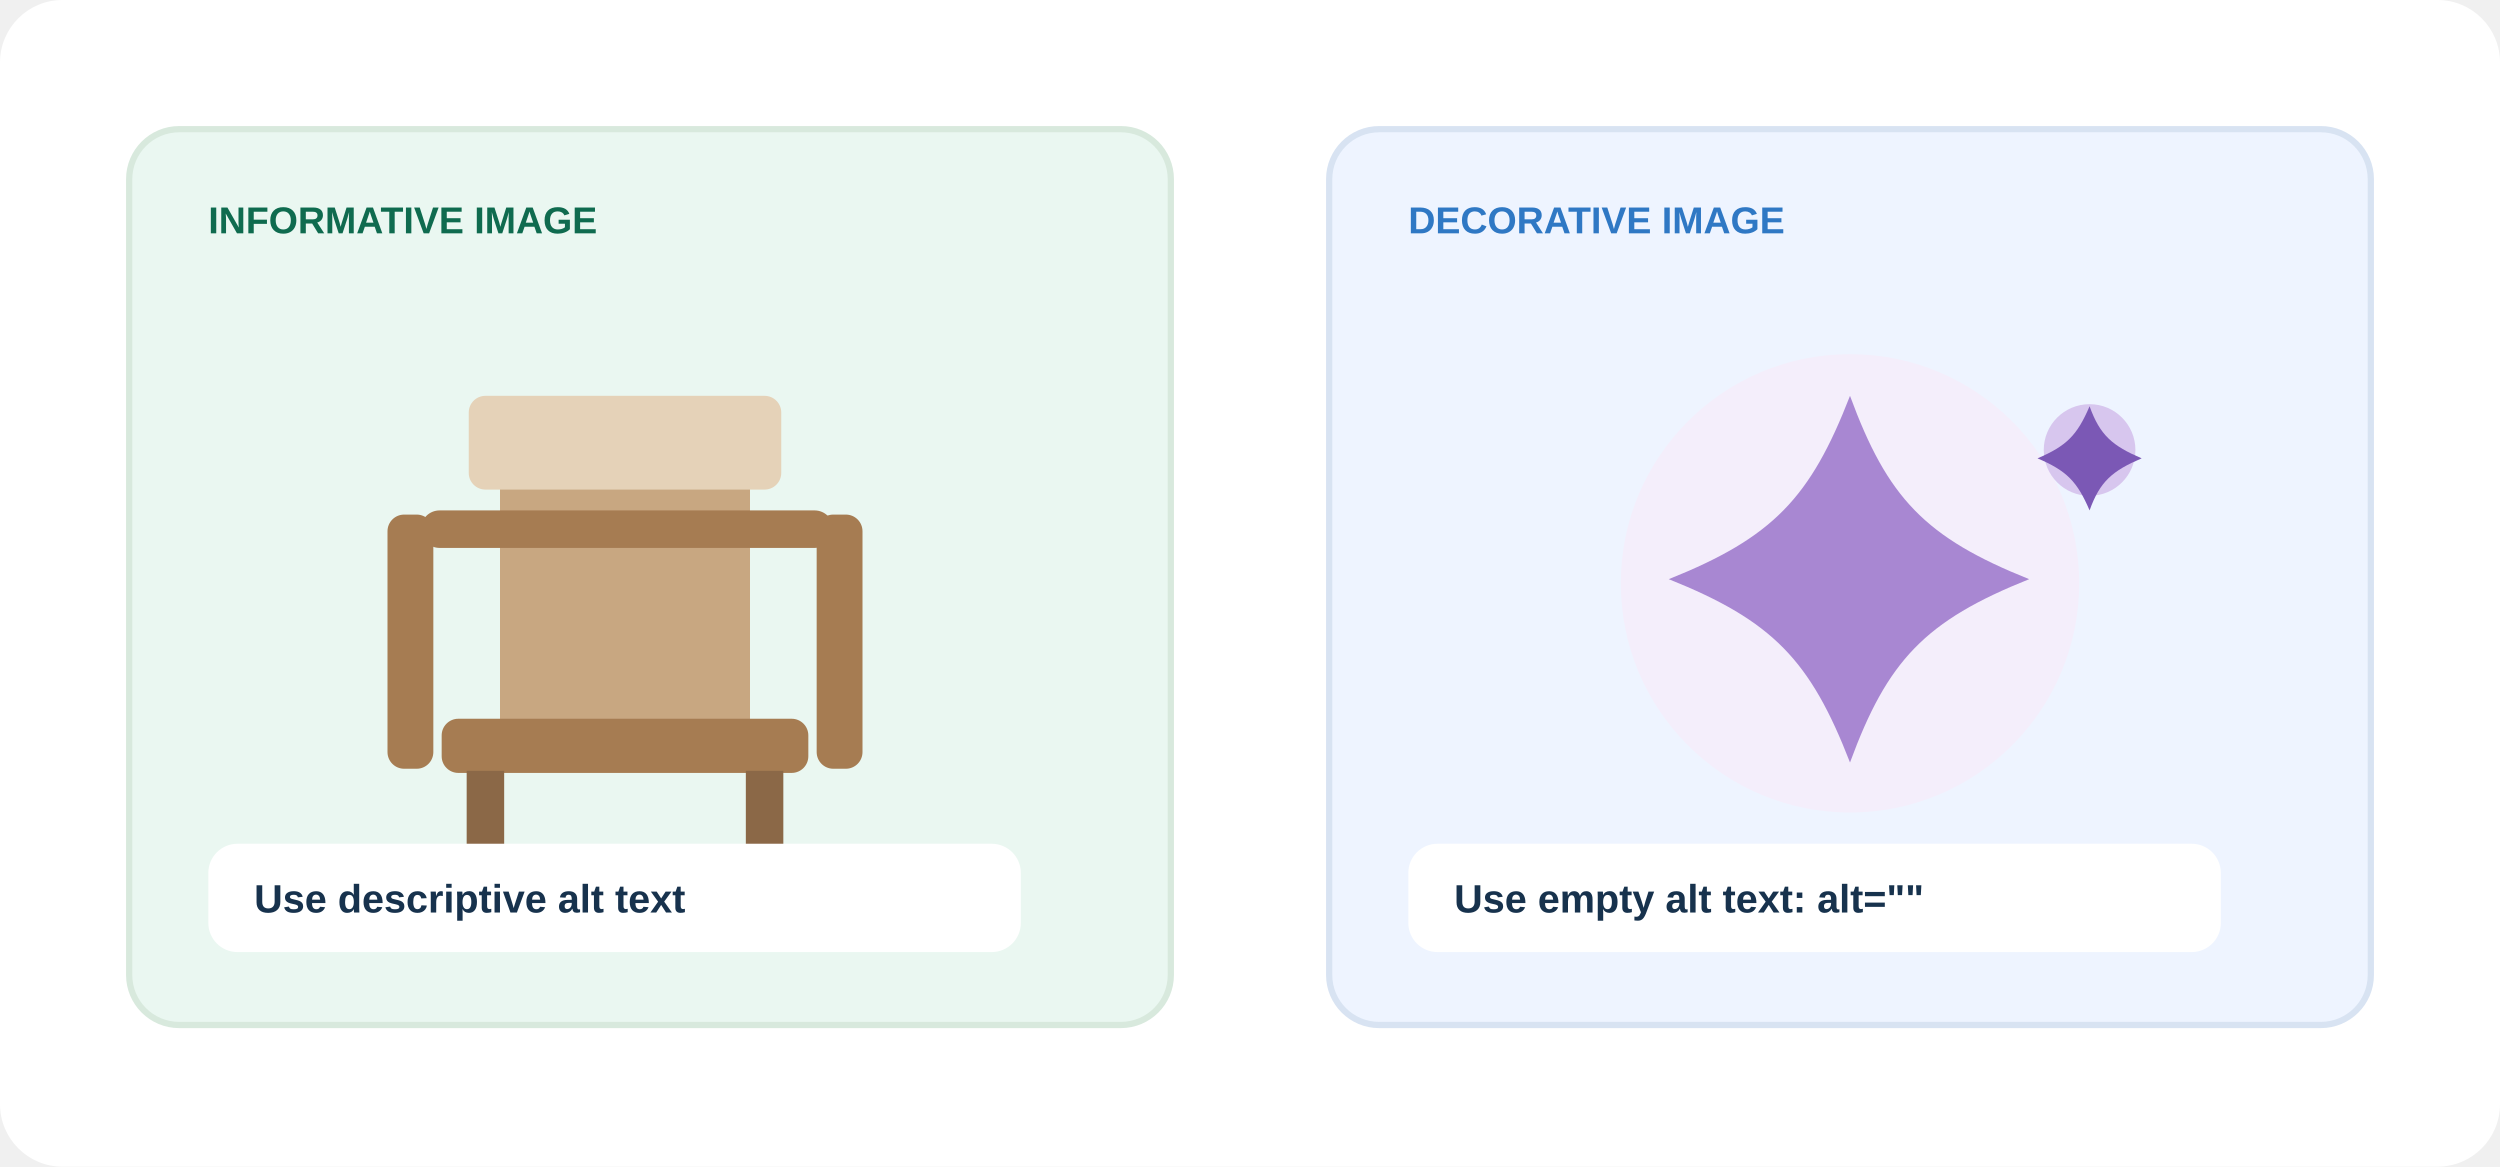
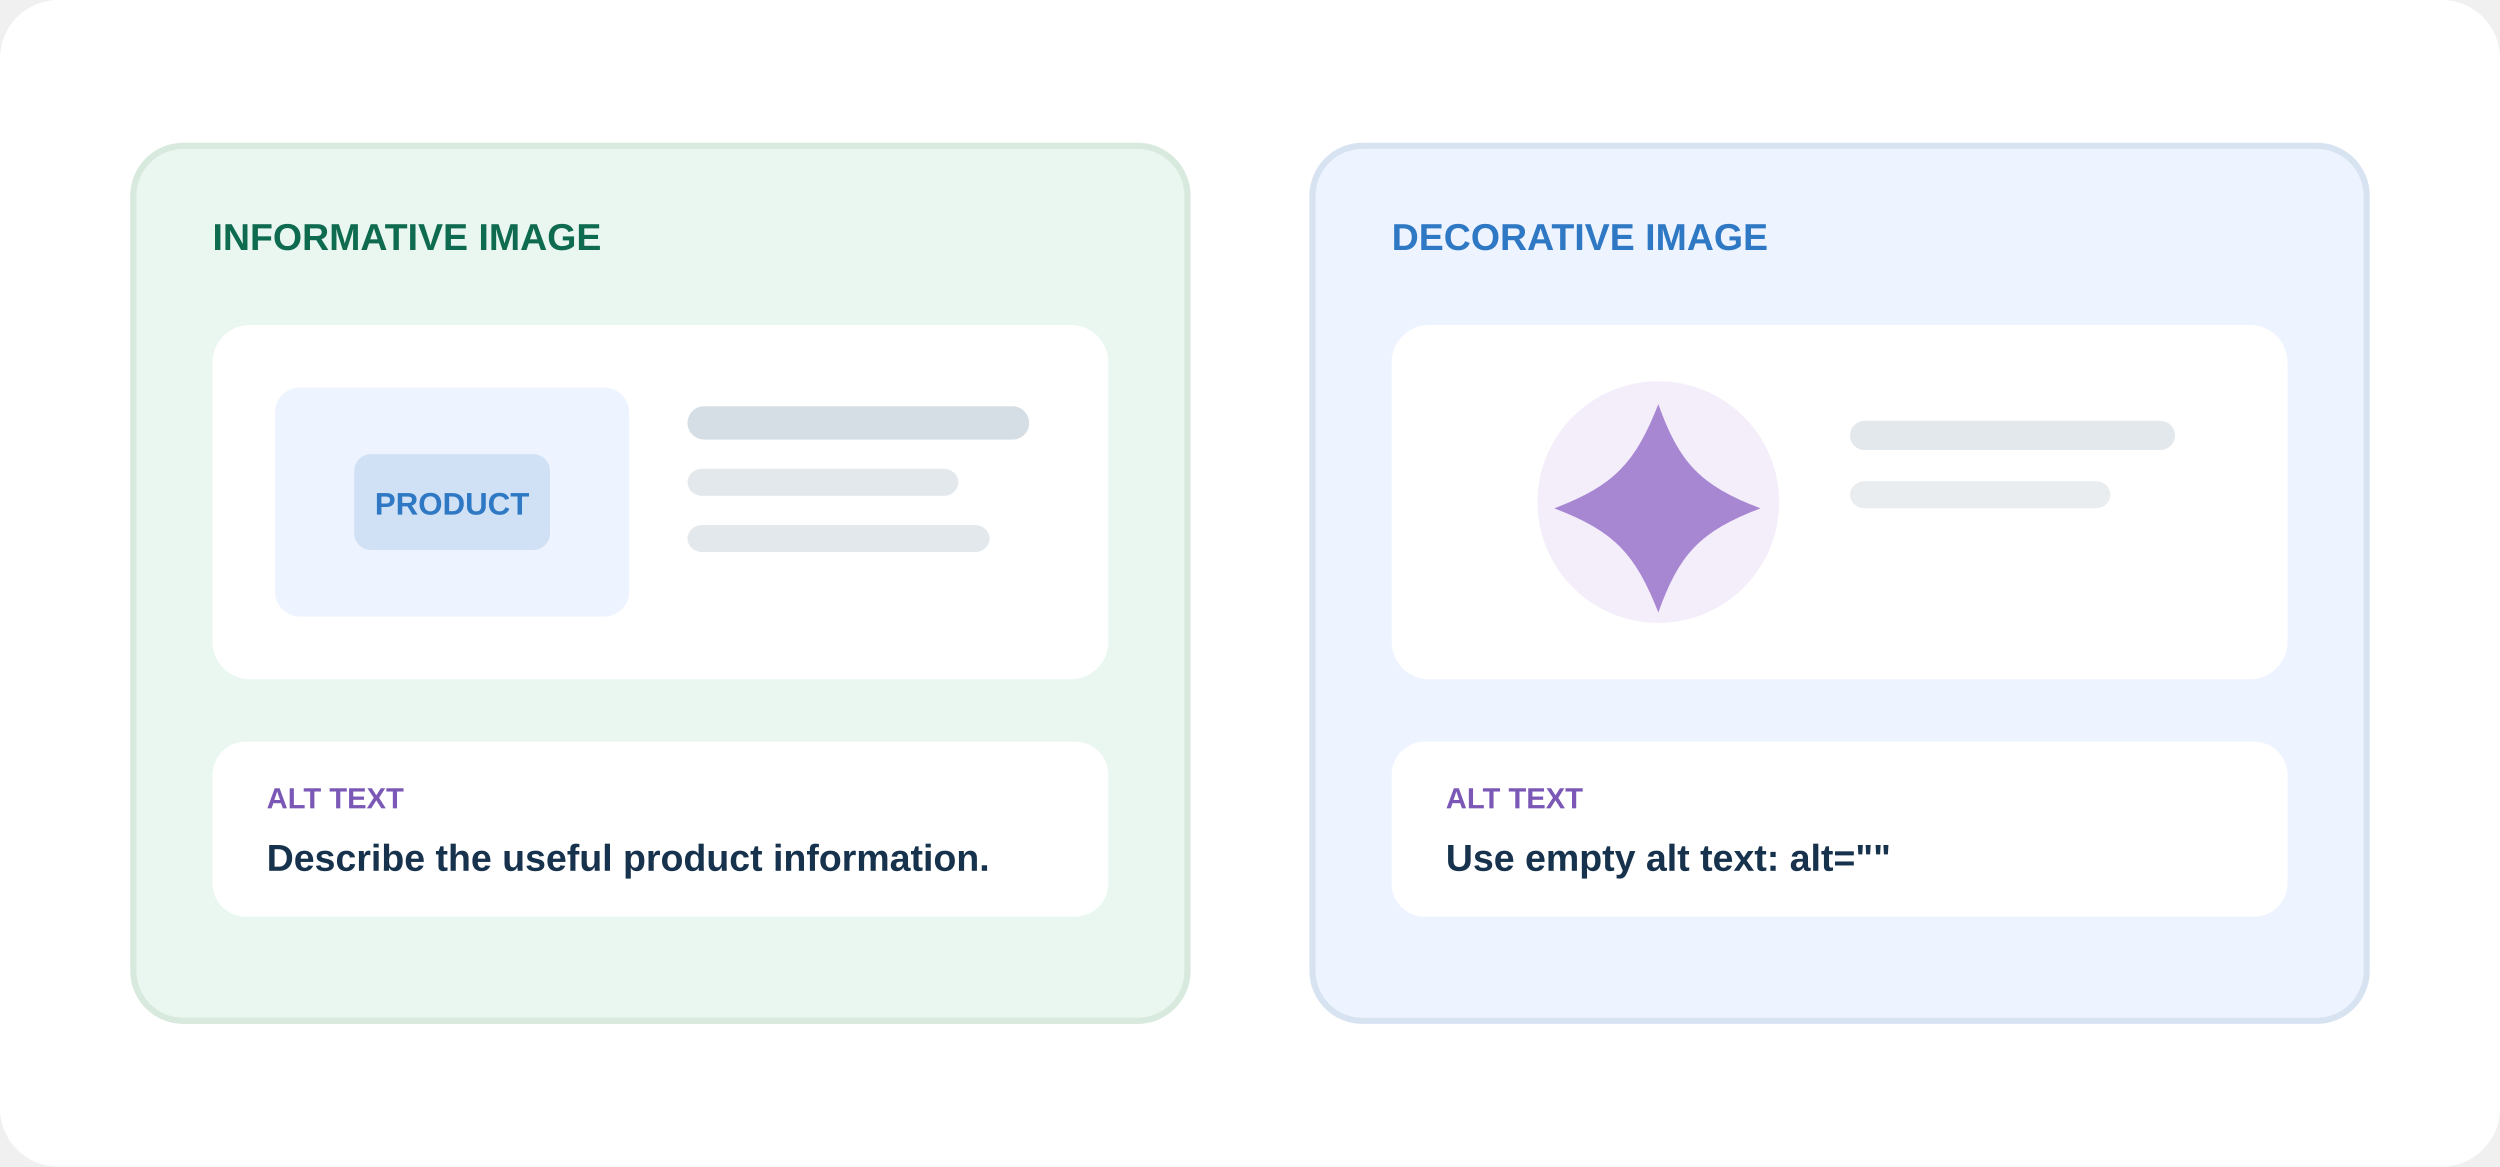
<svg xmlns="http://www.w3.org/2000/svg" width="1200" height="560" viewBox="0 0 1200 560">
-   <rect width="1200" height="560" rx="30" fill="#FFFFFF" />
-   <rect x="62" y="62" width="500" height="430" rx="24" fill="#EAF7F1" stroke="#D8E9DD" stroke-width="3" />
-   <text x="100" y="112" font-family="Arial, Helvetica, sans-serif" font-size="18" font-weight="800" fill="#0F6B4F">INFORMATIVE IMAGE</text>
-   <g transform="translate(130 155)">
-     <rect x="110" y="70" width="120" height="130" rx="10" fill="#C8A781" />
-     <rect x="95" y="35" width="150" height="45" rx="8" fill="#E5D2B8" />
-     <rect x="82" y="190" width="176" height="26" rx="8" fill="#A67C52" />
-     <rect x="94" y="215" width="18" height="80" fill="#8B6847" />
-     <rect x="228" y="215" width="18" height="80" fill="#8B6847" />
-     <rect x="56" y="92" width="22" height="122" rx="8" fill="#A67C52" />
-     <rect x="262" y="92" width="22" height="122" rx="8" fill="#A67C52" />
-     <rect x="72" y="90" width="198" height="18" rx="9" fill="#A67C52" />
-   </g>
-   <rect x="100" y="405" width="390" height="52" rx="14" fill="#FFFFFF" />
-   <text x="122" y="438" font-family="Arial, Helvetica, sans-serif" font-size="19" font-weight="700" fill="#17324D">Use descriptive alt text</text>
-   <rect x="638" y="62" width="500" height="430" rx="24" fill="#EEF4FF" stroke="#D8E3F2" stroke-width="3" />
-   <text x="676" y="112" font-family="Arial, Helvetica, sans-serif" font-size="18" font-weight="800" fill="#2F78C4">DECORATIVE IMAGE</text>
-   <circle cx="888" cy="280" r="110" fill="#F4EEFB" />
-   <path d="M888 190c18 49 36 68 86 88-50 20-68 39-86 88-19-49-37-68-87-88 50-20 68-39 87-88z" fill="#A887D2" />
-   <circle cx="1003" cy="216" r="22" fill="#D7C6EE" />
-   <path d="M1003 195c5 14 11 19 25 25-14 6-20 11-25 25-6-14-11-19-25-25 14-6 19-11 25-25z" fill="#7B58B5" />
-   <rect x="676" y="405" width="390" height="52" rx="14" fill="#FFFFFF" />
-   <text x="698" y="438" font-family="Arial, Helvetica, sans-serif" font-size="19" font-weight="700" fill="#17324D">Use empty alt text: alt=""</text>
+   <rect width="1200" height="560" rx="28" fill="#FFFFFF" />
+   <rect x="64" y="70" width="506" height="420" rx="24" fill="#EAF7F1" stroke="#D8E9DD" stroke-width="3" />
+   <text x="102" y="120" font-family="Arial, Helvetica, sans-serif" font-size="18" font-weight="800" fill="#0F6B4F">INFORMATIVE IMAGE</text>
+   <rect x="102" y="156" width="430" height="170" rx="18" fill="#FFFFFF" />
+   <rect x="132" y="186" width="170" height="110" rx="12" fill="#EEF4FF" />
+   <rect x="170" y="218" width="94" height="46" rx="8" fill="#2F78C4" opacity=".16" />
+   <text x="217" y="247" text-anchor="middle" font-family="Arial, Helvetica, sans-serif" font-size="15" font-weight="800" fill="#2F78C4">PRODUCT</text>
+   <rect x="330" y="195" width="164" height="16" rx="8" fill="#D6DEE5" />
+   <rect x="330" y="225" width="130" height="13" rx="7" fill="#E3E8EC" />
+   <rect x="330" y="252" width="145" height="13" rx="7" fill="#E3E8EC" />
+   <rect x="102" y="356" width="430" height="84" rx="16" fill="#FFFFFF" />
+   <text x="128" y="388" font-family="Arial, Helvetica, sans-serif" font-size="14" font-weight="800" fill="#7B58B5">ALT TEXT</text>
+   <text x="128" y="418" font-family="Arial, Helvetica, sans-serif" font-size="18" font-weight="800" fill="#17324D">Describe the useful product information.</text>
+   <rect x="630" y="70" width="506" height="420" rx="24" fill="#EEF4FF" stroke="#D8E3F2" stroke-width="3" />
+   <text x="668" y="120" font-family="Arial, Helvetica, sans-serif" font-size="18" font-weight="800" fill="#2F78C4">DECORATIVE IMAGE</text>
+   <rect x="668" y="156" width="430" height="170" rx="18" fill="#FFFFFF" />
+   <circle cx="796" cy="241" r="58" fill="#F4EEFB" />
+   <path d="M796 194c10 28 20 39 49 50-29 11-39 22-49 50-11-28-21-39-50-50 29-11 39-22 50-50z" fill="#A887D2" />
+   <rect x="888" y="202" width="156" height="14" rx="7" fill="#E3E8EC" />
+   <rect x="888" y="231" width="125" height="13" rx="7" fill="#E9EDF0" />
+   <rect x="668" y="356" width="430" height="84" rx="16" fill="#FFFFFF" />
+   <text x="694" y="388" font-family="Arial, Helvetica, sans-serif" font-size="14" font-weight="800" fill="#7B58B5">ALT TEXT</text>
+   <text x="694" y="418" font-family="Arial, Helvetica, sans-serif" font-size="18" font-weight="800" fill="#17324D">Use empty alt text: alt=""</text>
</svg>
